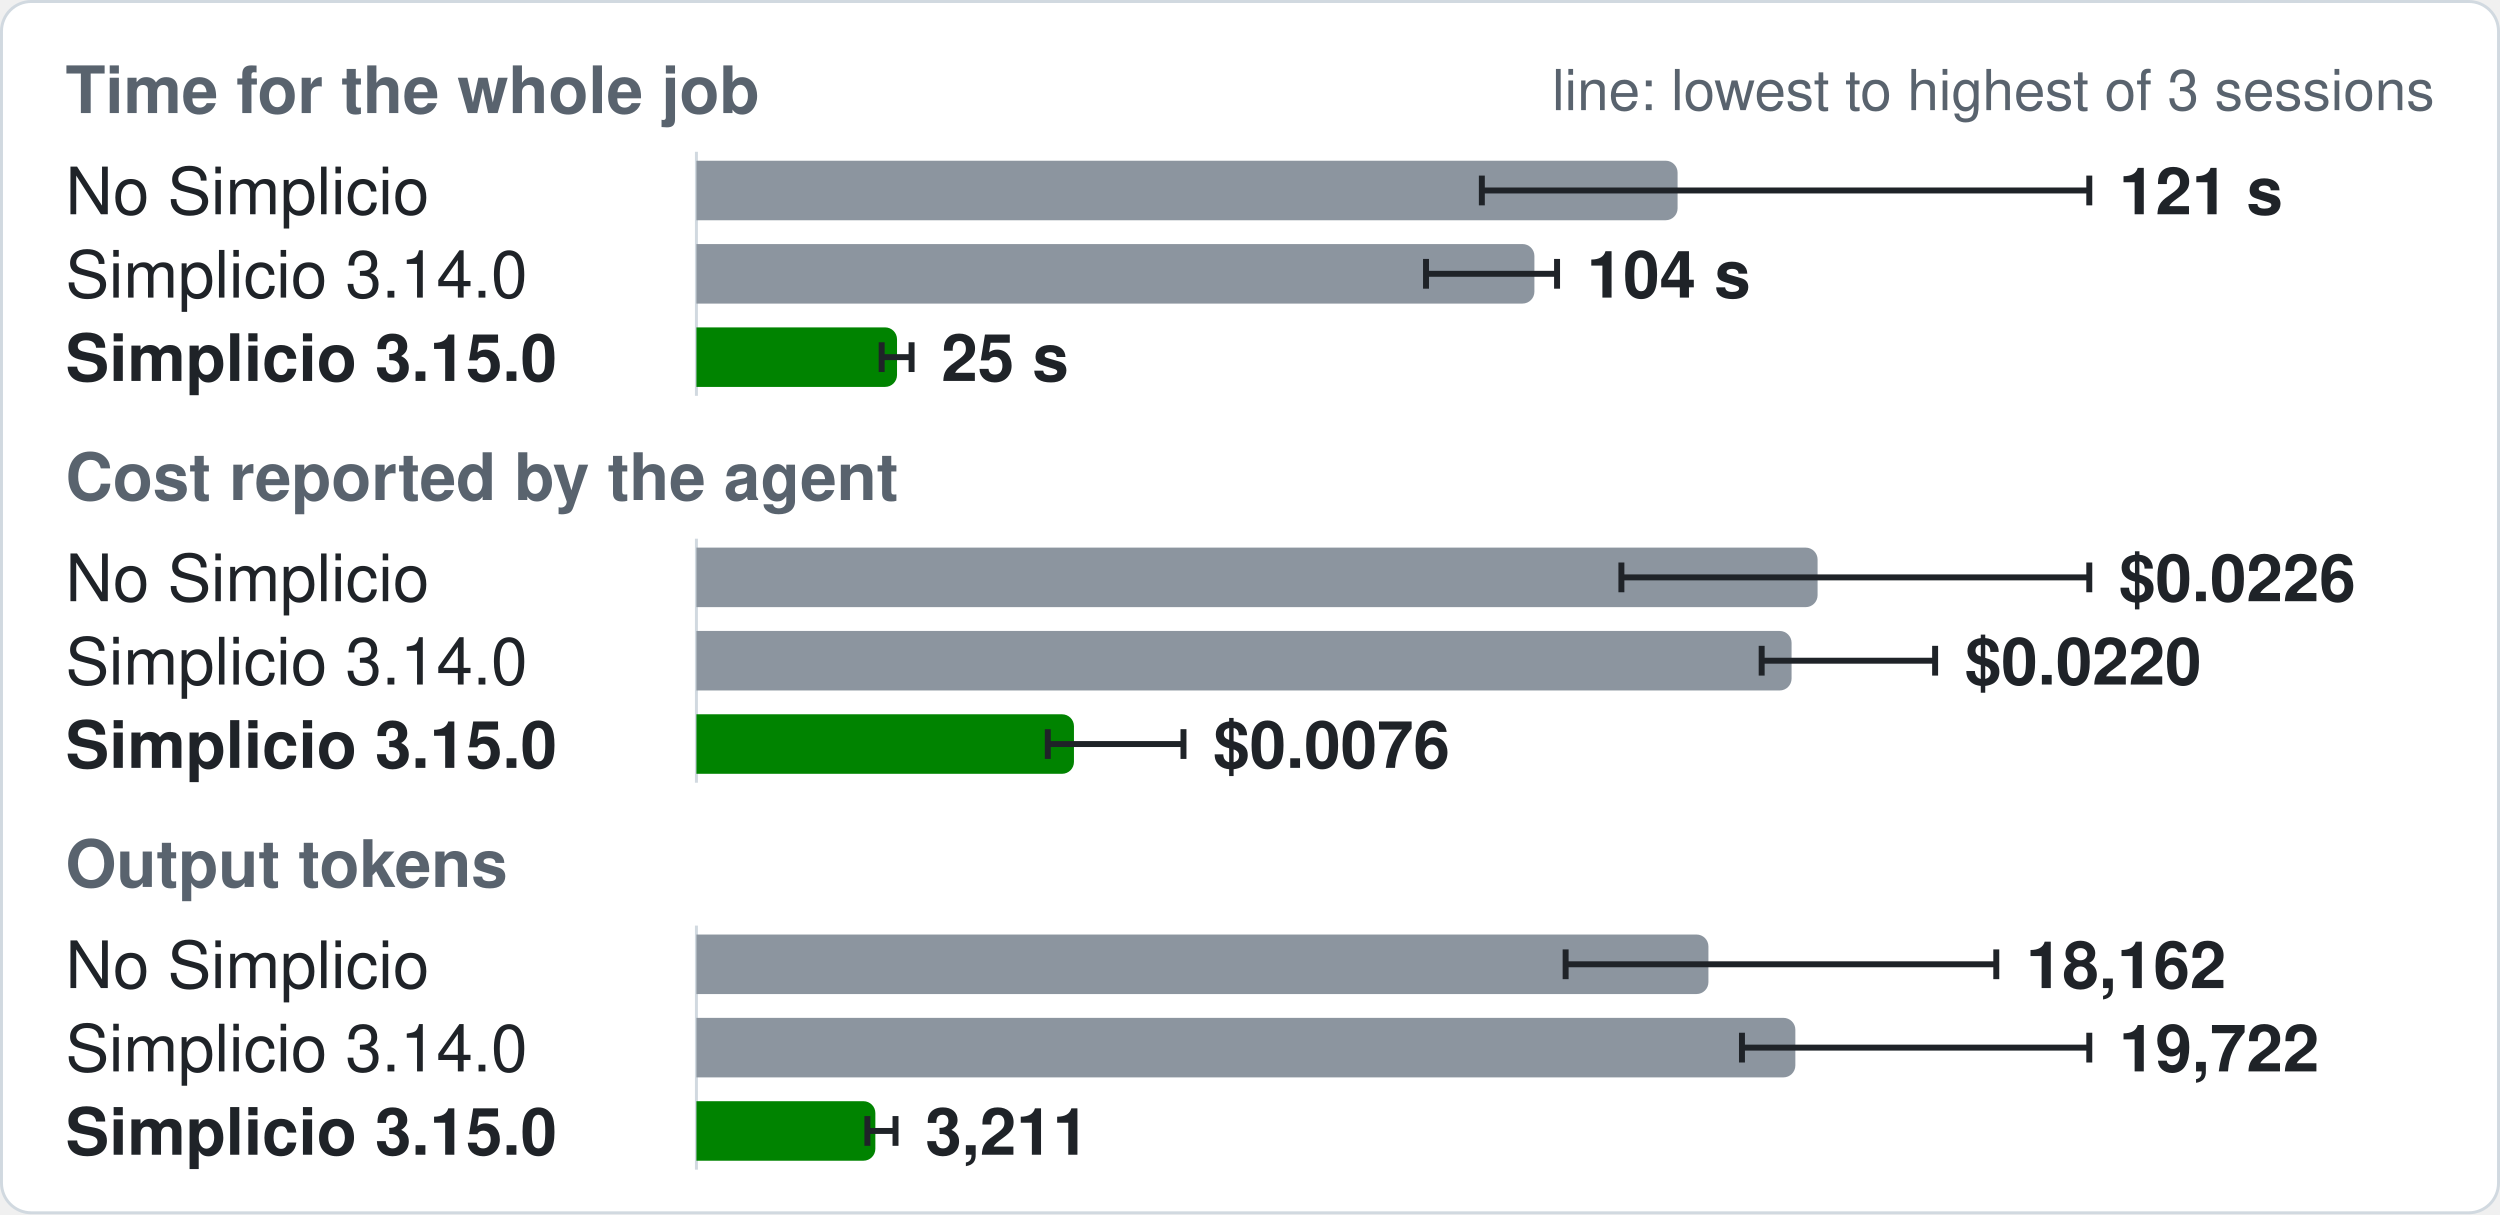
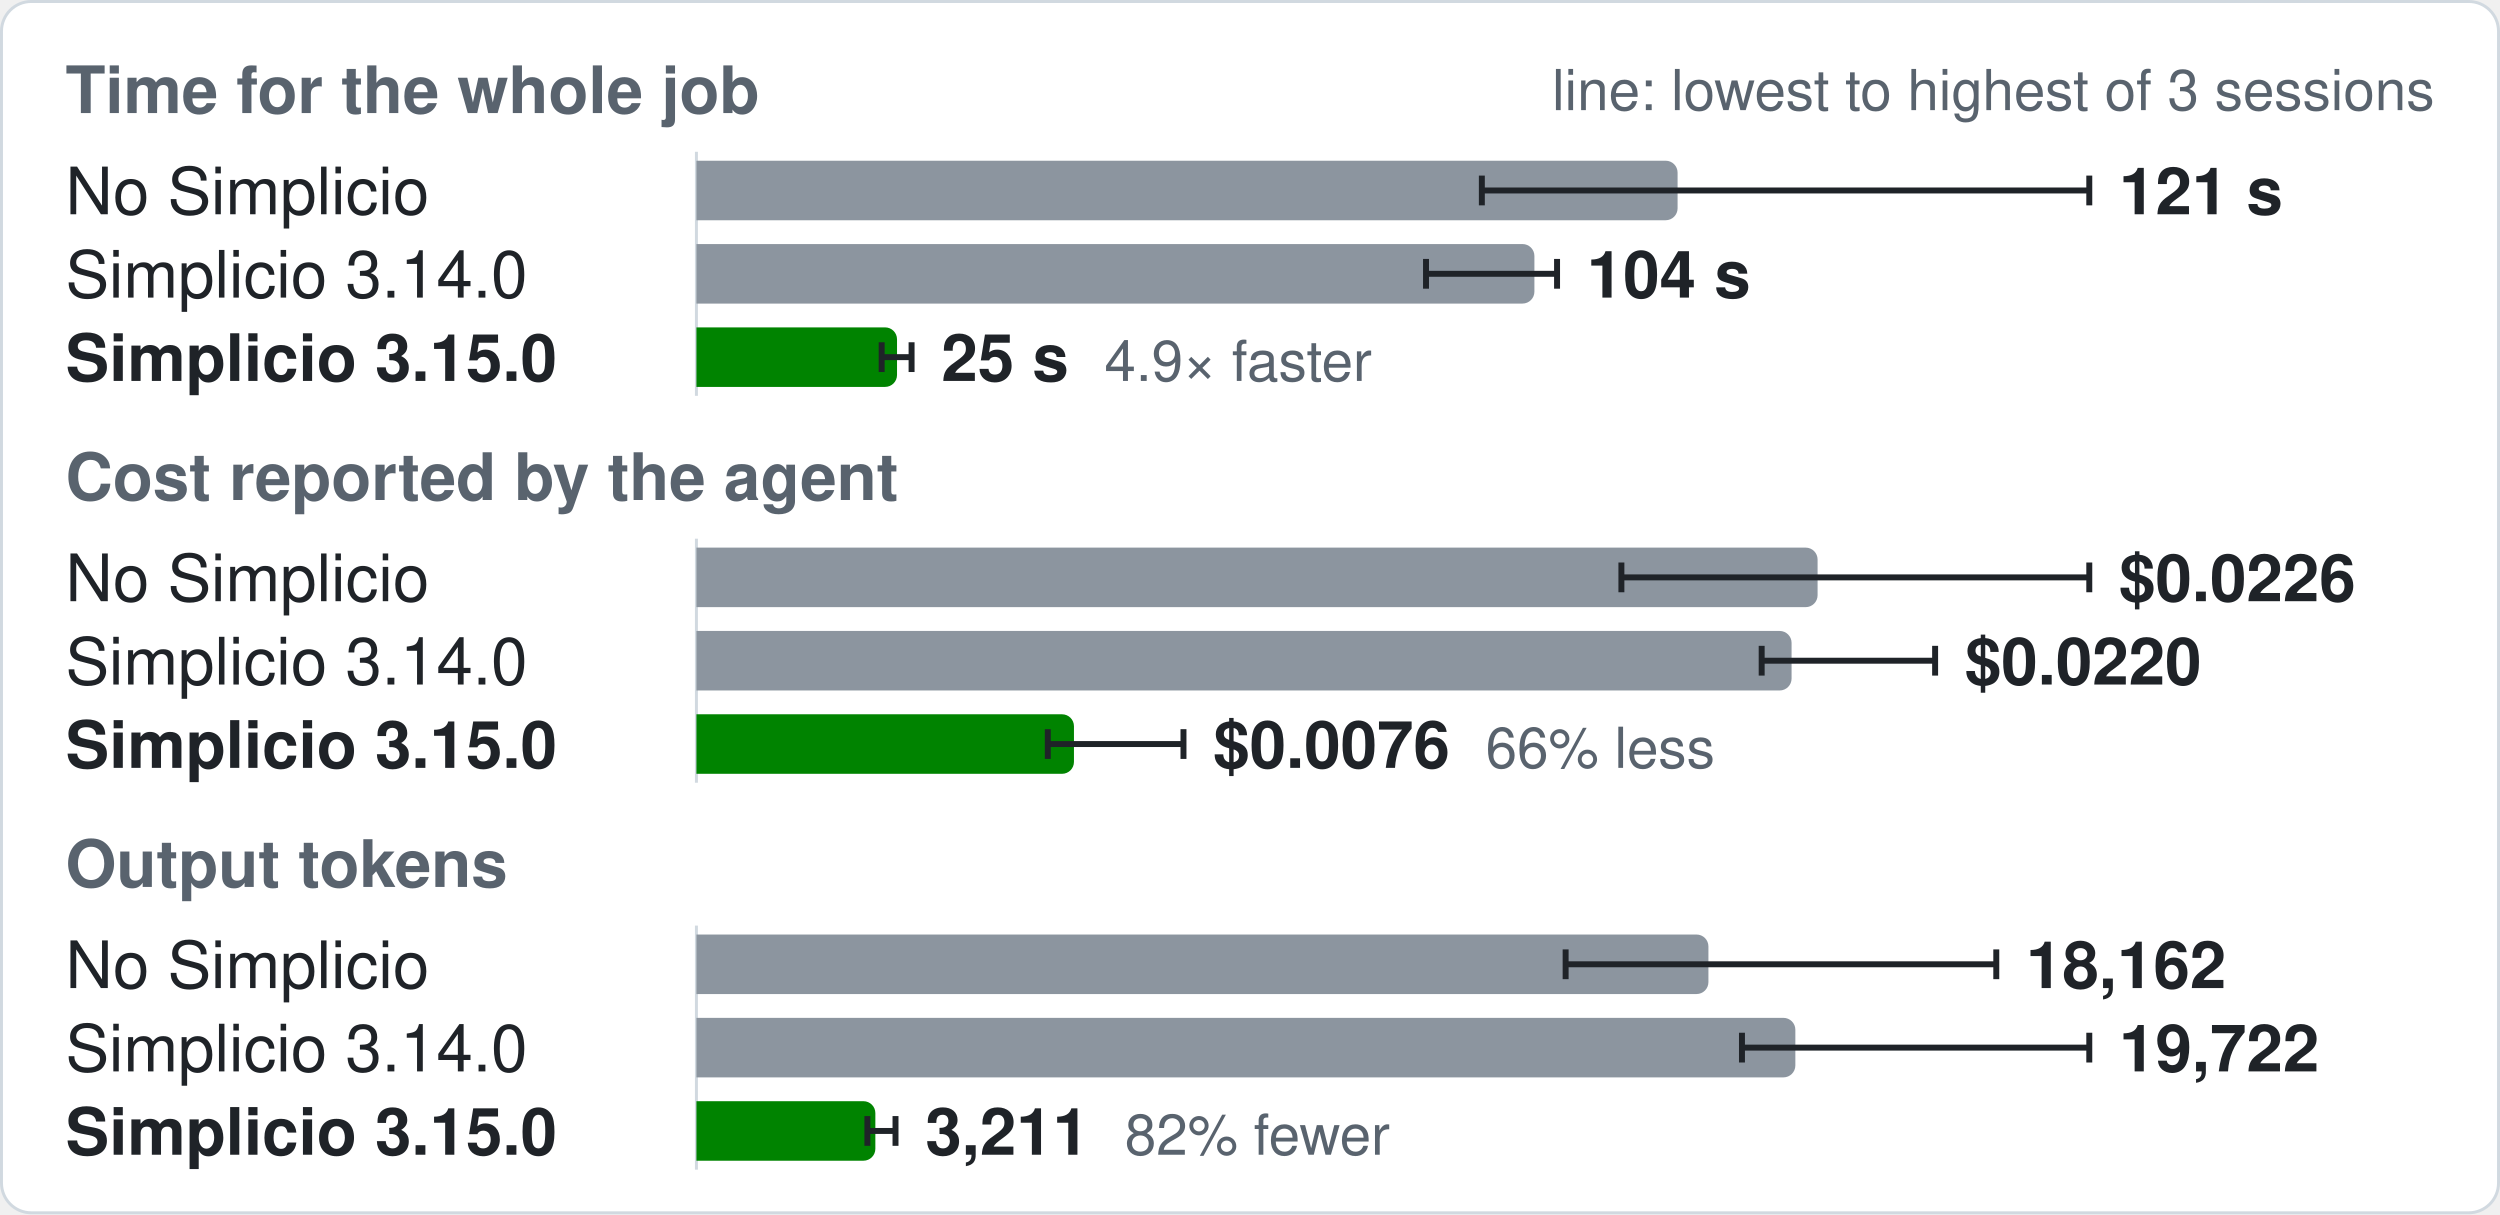
<svg xmlns="http://www.w3.org/2000/svg" width="840" height="408" viewBox="0 0 840 408" role="img" aria-labelledby="title desc">
  <style>
text{font-family:-apple-system, BlinkMacSystemFont, "Segoe UI", Helvetica, Arial, sans-serif;fill:#1f2328}
.t{font-size:22px;font-weight:600;fill:#59636e}
.n{font-size:22px}
.nb{font-size:22px;font-weight:700}
.v{font-size:22px;font-weight:600}
.vb{font-size:22px;font-weight:700}
.k{font-size:19px;fill:#59636e}
+ .m{font-size:19px;font-weight:400;fill:#59636e}
.g{fill:#8c959f}
.a{fill:#008300}
.w{stroke:#1f2328;stroke-width:2;fill:none}
.z{stroke:#d1d9e0;stroke-width:1}
</style>
  <rect x="0.5" y="0.5" width="839" height="407" rx="10" fill="#ffffff" stroke="#d1d9e0" />
  <text class="t" x="22" y="38">Time for the whole job</text>
  <text class="k" x="818" y="37" text-anchor="end">line: lowest to highest of 3 sessions</text>
  <line class="z" x1="234" y1="51" x2="234" y2="133" />
  <text class="n" x="22" y="72">No Simplicio</text>
  <path class="g" d="M234 54H559.67A4 4 0 0 1 563.67 58V70A4 4 0 0 1 559.67 74H234z" />
  <path class="w" d="M497.9 64H702M497.9 59V69M702 59V69" />
  <text class="v" x="712" y="72">121 s</text>
  <text class="n" x="22" y="100">Simplicio 3.14.0</text>
  <path class="g" d="M234 82H511.56A4 4 0 0 1 515.56 86V98A4 4 0 0 1 511.56 102H234z" />
  <path class="w" d="M479.14 92H523.17M479.14 87V97M523.17 87V97" />
  <text class="v" x="533.17" y="100">104 s</text>
  <text class="nb" x="22" y="128">Simplicio 3.15.0</text>
  <path class="a" d="M234 110H297.4A4 4 0 0 1 301.4 114V126A4 4 0 0 1 297.4 130H234z" />
  <path class="w" d="M296.24 120H306.29M296.24 115V125M306.29 115V125" />
-   <text class="vb" x="316.29" y="128">25 s</text>
+   <text class="vb" x="316.29" y="128">25 s<tspan class="m" dx="12">4.9× faster</tspan>
+   </text>
  <text class="t" x="22" y="168">Cost reported by the agent</text>
  <line class="z" x1="234" y1="181" x2="234" y2="263" />
  <text class="n" x="22" y="202">No Simplicio</text>
  <path class="g" d="M234 184H606.71A4 4 0 0 1 610.71 188V200A4 4 0 0 1 606.71 204H234z" />
  <path class="w" d="M544.79 194H702M544.79 189V199M702 189V199" />
  <text class="v" x="712" y="202">$0.0226</text>
  <text class="n" x="22" y="230">Simplicio 3.14.0</text>
  <path class="g" d="M234 212H597.97A4 4 0 0 1 601.97 216V228A4 4 0 0 1 597.97 232H234z" />
  <path class="w" d="M591.92 222H650.2M591.92 217V227M650.2 217V227" />
  <text class="v" x="660.2" y="230">$0.0220</text>
  <text class="nb" x="22" y="258">Simplicio 3.15.0</text>
  <path class="a" d="M234 240H356.85A4 4 0 0 1 360.85 244V256A4 4 0 0 1 356.85 260H234z" />
  <path class="w" d="M352.06 250H397.65M352.06 245V255M397.65 245V255" />
-   <text class="vb" x="407.65" y="258">$0.0076</text>
+   <text class="vb" x="407.65" y="258">$0.0076<tspan class="m" dx="12">66% less</tspan>
+   </text>
  <text class="t" x="22" y="298">Output tokens</text>
  <line class="z" x1="234" y1="311" x2="234" y2="393" />
  <text class="n" x="22" y="332">No Simplicio</text>
  <path class="g" d="M234 314H570.03A4 4 0 0 1 574.03 318V330A4 4 0 0 1 570.03 334H234z" />
  <path class="w" d="M526.05 324H670.75M526.05 319V329M670.75 319V329" />
  <text class="v" x="680.75" y="332">18,162</text>
  <text class="n" x="22" y="360">Simplicio 3.14.0</text>
  <path class="g" d="M234 342H599.24A4 4 0 0 1 603.24 346V358A4 4 0 0 1 599.24 362H234z" />
  <path class="w" d="M585.3 352H702M585.3 347V357M702 347V357" />
  <text class="v" x="712" y="360">19,722</text>
  <text class="nb" x="22" y="388">Simplicio 3.15.0</text>
  <path class="a" d="M234 370H290.12A4 4 0 0 1 294.12 374V386A4 4 0 0 1 290.12 390H234z" />
  <path class="w" d="M291.44 380H300.89M291.44 375V385M300.89 375V385" />
-   <text class="vb" x="310.89" y="388">3,211</text>
+   <text class="vb" x="310.89" y="388">3,211<tspan class="m" dx="12">82% fewer</tspan>
+   </text>
</svg>
